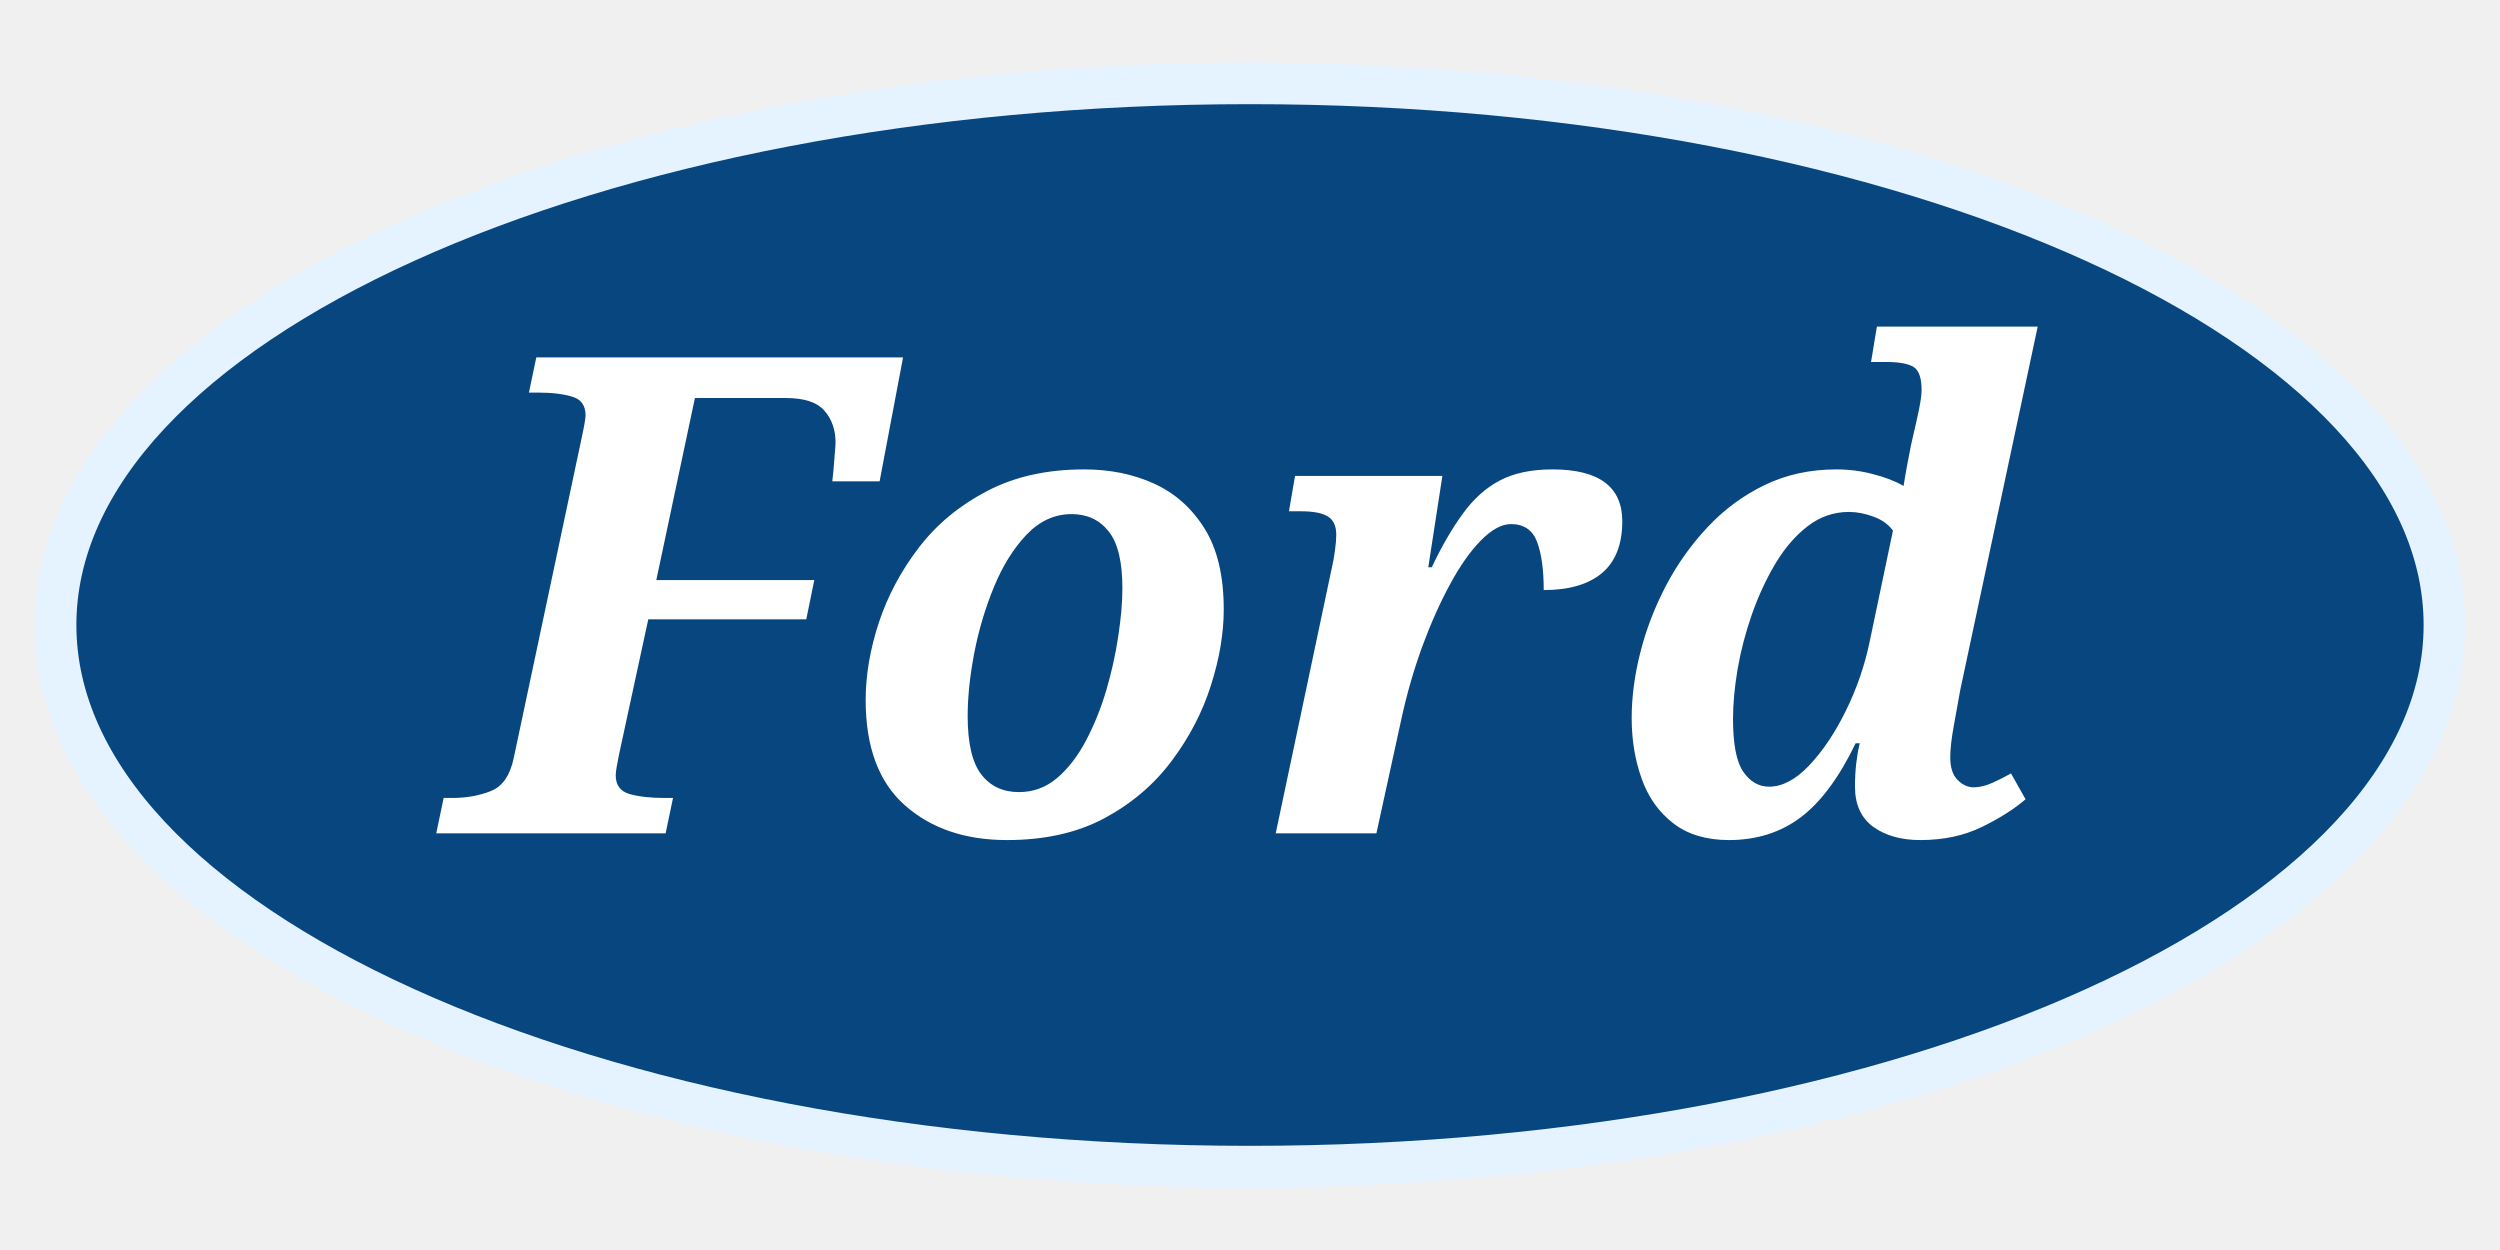
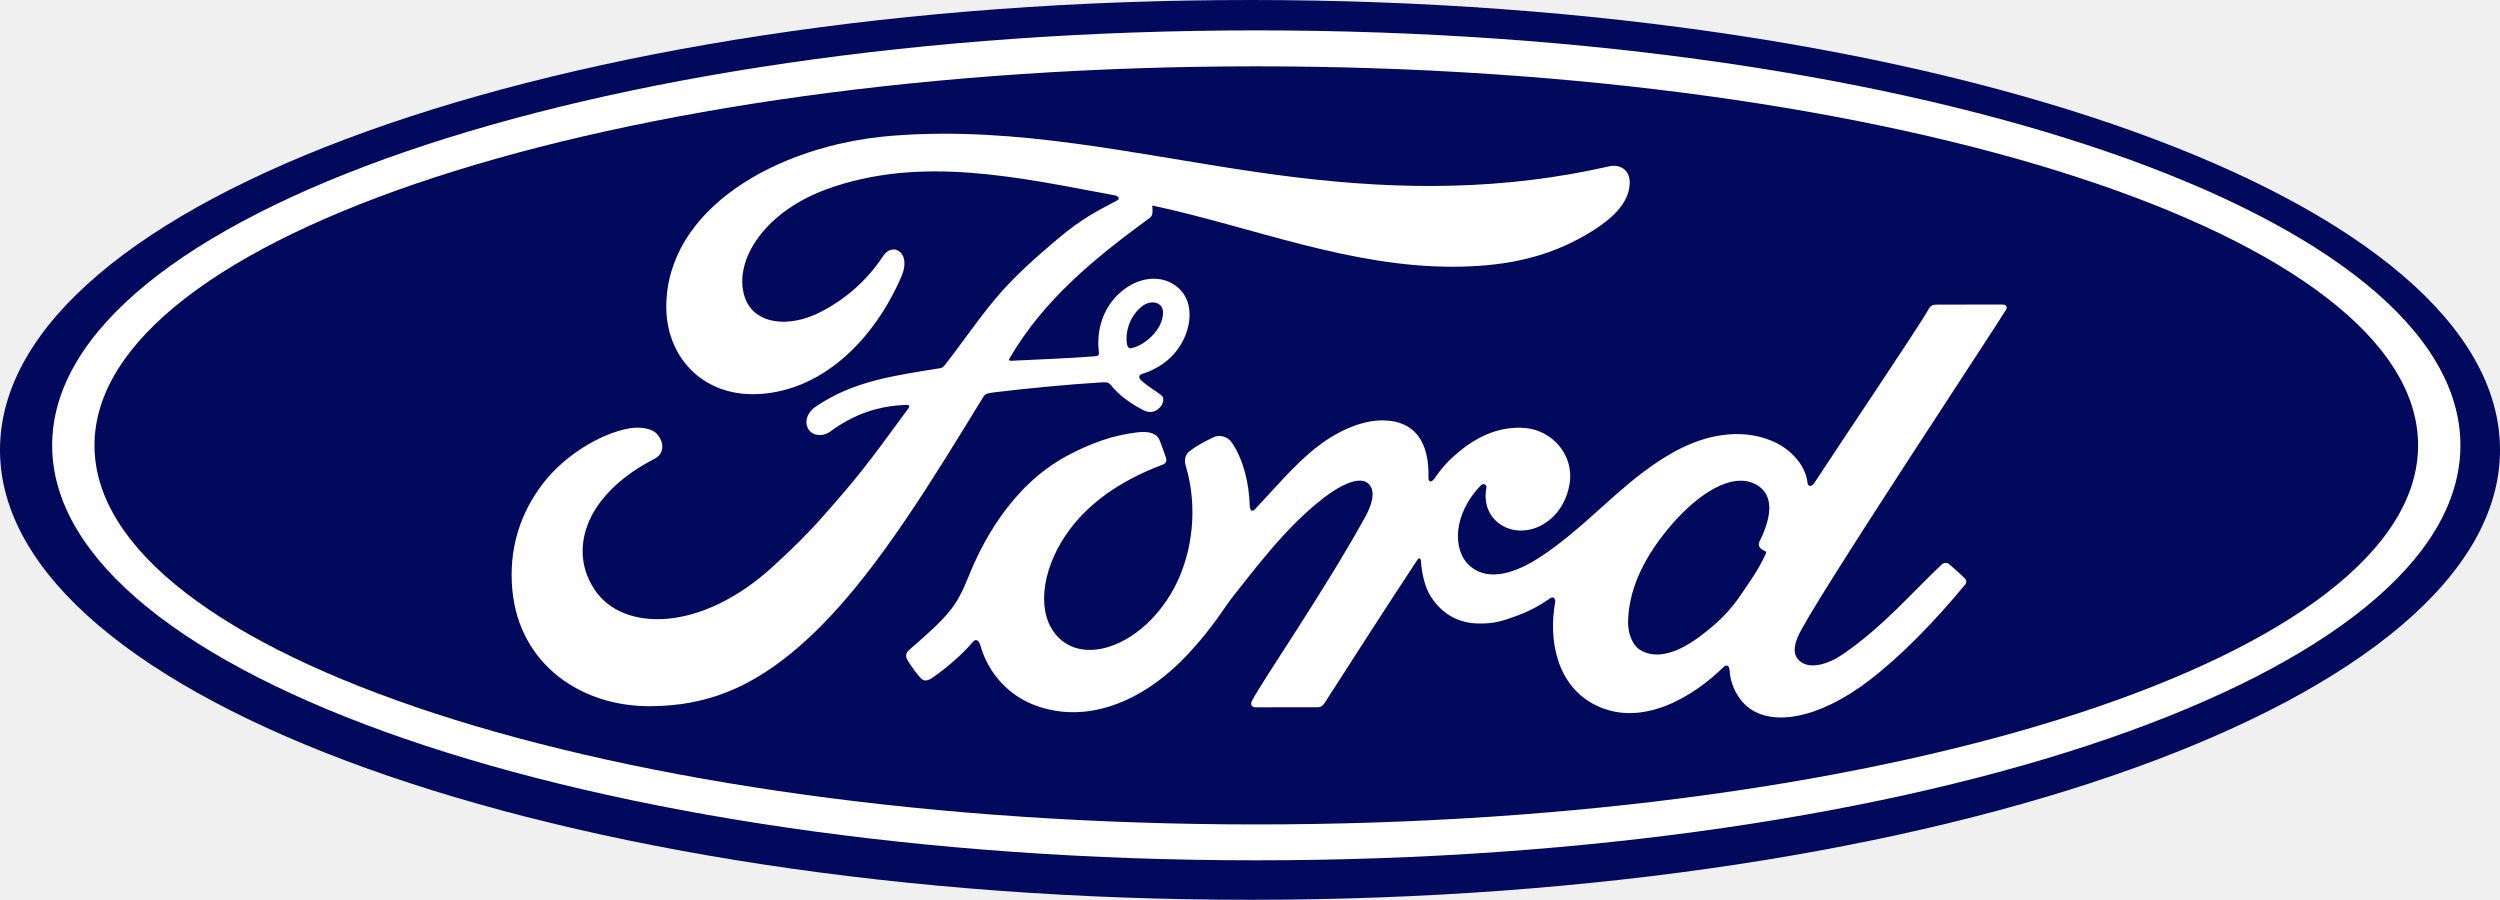
- <svg xmlns="http://www.w3.org/2000/svg" viewBox="0 0 180 90" role="img" aria-label="Ford">
-   <ellipse cx="90" cy="45" rx="86" ry="39" fill="#07467f" stroke="#e5f2ff" stroke-width="3" />
-   <text x="90" y="60" text-anchor="middle" fill="white" font-family="Georgia, serif" font-style="italic" font-weight="bold" font-size="48">Ford</text>
+ <svg xmlns="http://www.w3.org/2000/svg" width="1000" height="359.914" version="1.1" viewBox="0 0 264.583 95.227" id="svg16">
+   <defs id="defs20" />
+   <g id="g2317">
+     <path d="M 132.292,0 C 59.2,0 -1.9786051e-4,21.282 -1.9786051e-4,47.615 c 0,26.324 59.204,47.613 132.292,47.613 73.097,0 132.292,-21.289 132.292,-47.613 C 264.584,21.281 205.39,0 132.292,0 Z" fill="#064a93" id="path2" style="fill:#00095b;fill-opacity:1;stroke-width:1" />
+     <path d="m 132.962,91.051 c -70.385,0 -127.442,-19.661 -127.442,-43.917 0,-24.258 57.058,-43.919 127.442,-43.919 70.378,0 127.432,19.659 127.432,43.919 0,24.254 -57.056,43.917 -127.432,43.917 z m 0,-84.03 c -67.912,0 -122.962,17.956 -122.962,40.114 0,22.158 55.048,40.117 122.962,40.117 67.911,0 122.952,-17.959 122.952,-40.117 0,-22.157 -55.045,-40.114 -122.952,-40.114 z" id="path6" style="fill:#ffffff;stroke-width:1" />
+     <path id="path8" style="fill:#ffffff;stroke-width:1" d="m 99.718,14.153 c -1.809,0.006 -3.626,0.076 -5.457,0.226 -12.155,1.013 -23.725,7.789 -23.746,18.077 -0.013,5.217 3.733,9.444 9.537,9.258 6.82,-0.229 12.419,-5.639 15.35,-12.46 1.112,-2.588 -0.948,-3.663 -1.928,-2.173 a 17.298,17.298 0 0 1 -6.882,6.062 c -3.209,1.556 -6.639,1.136 -7.679,-1.444 -1.462,-3.64 1.577,-9.087 8.512,-11.65 10.017,-3.672 20.498,-1.243 30.583,0.633 0.144,0 0.681,0.295 0.206,0.54 -1.806,0.975 -3.584,1.768 -6.354,4.128 -1.986,1.684 -4.586,3.926 -6.597,6.368 -1.996,2.407 -3.411,4.554 -5.283,6.934 -0.261,0.344 -0.582,0.328 -0.578,0.328 -4.563,0.763 -9.03,1.274 -13.12,4.09 -0.846,0.578 -1.213,1.604 -0.7,2.389 0.461,0.696 1.515,0.77 2.247,0.243 2.541,-1.882 5.157,-2.768 8.157,-2.85 0.131,0.008 0.194,0.029 0.231,0.109 0.023,0.045 0.009,0.14 -0.045,0.21 -4.494,6.173 -5.619,7.568 -9,11.395 -1.729,1.967 -3.43,3.627 -5.33,5.355 -7.676,7.061 -15.932,6.939 -18.894,2.512 -1.77,-2.657 -1.537,-5.446 -0.377,-7.76 1.428,-2.834 4.314,-4.911 6.714,-6.124 0.891,-0.45 1.147,-1.578 0.255,-2.606 -0.567,-0.67 -1.942,-0.789 -2.966,-0.603 -3.144,0.575 -6.859,2.928 -9.054,5.76 -2.474,3.178 -3.71,7.036 -3.295,11.366 0.745,7.813 7.242,12.326 14.618,12.274 5.869,-0.045 11.398,-1.806 18.05,-8.493 6.201,-6.236 11.851,-15.551 17.141,-24.189 0.166,-0.276 0.284,-0.424 1.088,-0.523 3.318,-0.411 8.217,-0.879 11.357,-1.059 0.698,-0.038 0.84,-0.03 1.12,0.315 0.818,1.022 2.047,1.889 3.031,2.417 0.48,0.258 0.708,0.387 1.085,0.393 0.465,0.01 0.827,-0.238 1.061,-0.5 0.333,-0.362 0.425,-0.835 0.245,-1.141 -0.188,-0.32 -2.378,-1.522 -2.443,-2.008 -0.048,-0.303 0.287,-0.376 0.287,-0.376 1.61,-0.5 3.285,-1.529 4.3,-3.454 0.997,-1.895 1.158,-4.424 -0.666,-5.83 -1.601,-1.235 -4.02,-1.04 -5.95,0.675 -1.888,1.665 -2.513,4.087 -2.258,6.21 0.046,0.368 0.027,0.492 -0.48,0.534 -2.902,0.23 -5.698,0.31 -8.808,0.473 -0.208,0.015 -0.274,-0.121 -0.153,-0.264 3.581,-6.16 8.928,-10.547 14.842,-14.867 0.392,-0.291 0.272,-0.844 0.256,-1.306 10.678,2.297 20.997,6.572 32.076,6.481 4.581,-0.037 8.967,-0.727 13.159,-3.004 3.687,-1.991 5.183,-3.833 5.293,-5.747 0.086,-1.323 -0.843,-2.159 -2.166,-1.874 -11.193,2.546 -21.871,2.518 -33.007,1.184 -12.719,-1.529 -24.924,-4.676 -37.584,-4.636 z m 22.343,17.853 c 0.262,0.014 0.506,0.101 0.704,0.269 0.59,0.499 0.311,1.744 -0.285,2.606 -0.651,0.951 -1.755,1.772 -2.762,1.972 -0.202,0.037 -0.377,-0.049 -0.46,-0.492 h -0.001 c -0.164,-1.173 0.222,-2.744 1.488,-3.851 0.396,-0.347 0.88,-0.527 1.316,-0.504 z m 89.855,0.225 c -2.035,0 -4.704,0.004 -6.825,0.004 -0.505,0 -0.766,0.061 -1.005,0.526 -0.782,1.485 -10.32,15.638 -12.096,18.388 -0.298,0.418 -0.664,0.36 -0.706,-0.117 -0.18,-1.632 -1.603,-3.508 -3.846,-4.406 -1.71,-0.687 -3.382,-0.811 -5.119,-0.583 -3.137,0.417 -5.932,2.057 -8.39,3.904 -3.703,2.789 -6.898,6.4 -11.023,9.07 -2.252,1.453 -5.335,2.72 -7.398,0.83 -1.867,-1.714 -1.657,-5.522 1.2,-8.466 0.301,-0.309 0.662,-0.051 0.605,0.226 -0.27,1.332 0.062,2.656 1.083,3.585 1.246,1.105 3.03,1.231 4.556,0.493 1.802,-0.883 2.86,-2.59 3.17,-4.528 0.477,-3.005 -1.86,-5.656 -4.782,-5.868 -2.375,-0.165 -4.652,0.653 -6.87,2.467 -1.113,0.913 -1.746,1.589 -2.707,2.943 -0.235,0.334 -0.595,0.368 -0.583,-0.125 0.111,-3.847 -1.497,-6.012 -4.71,-6.083 -2.492,-0.058 -5.157,1.28 -7.233,2.92 -2.276,1.81 -4.266,4.208 -6.399,6.462 -0.265,0.278 -0.497,0.265 -0.571,-0.274 -0.065,-2.549 -0.712,-5.018 -1.904,-6.771 -0.421,-0.61 -1.308,-0.912 -2.054,-0.5 -0.344,0.187 -1.543,0.732 -2.414,1.427 -0.433,0.353 -0.6,0.864 -0.41,1.519 1.15,3.807 0.897,8.137 -0.663,11.795 -1.433,3.348 -4.218,6.37 -7.49,7.392 -2.156,0.677 -4.398,0.346 -5.785,-1.547 -1.905,-2.612 -1.135,-7.154 1.703,-10.927 2.507,-3.32 6.13,-5.43 9.747,-6.789 0.426,-0.162 0.513,-0.432 0.393,-0.79 -0.197,-0.59 -0.51,-1.391 -0.639,-1.758 -0.331,-0.873 -1.26,-1.016 -2.393,-0.893 -2.627,0.303 -4.996,1.194 -7.337,2.435 -6.13,3.25 -9.202,9.54 -10.55,12.906 -0.648,1.615 -1.203,2.625 -1.92,3.519 -0.966,1.203 -2.179,2.297 -4.397,4.226 -0.2,0.177 -0.35,0.546 -0.182,0.888 0.227,0.465 1.38,2.077 1.706,2.221 0.361,0.176 0.78,-0.07 0.948,-0.19 1.552,-1.041 3.409,-2.692 4.318,-3.812 0.318,-0.383 0.646,-0.222 0.815,0.36 0.848,2.996 3.069,5.442 6.14,6.465 5.62,1.877 11.45,-0.84 15.85,-5.569 2.796,-3.005 3.805,-4.938 4.877,-6.252 1.816,-2.229 5.4,-7.215 9.667,-10.416 1.565,-1.18 3.418,-2.08 4.35,-1.483 0.747,0.48 0.988,1.595 -0.212,3.755 -4.35,7.867 -10.754,17.11 -11.928,19.353 -0.214,0.389 -0.027,0.694 0.384,0.694 2.277,-0.01 4.535,-0.005 6.602,-0.005 0.343,-0.016 0.498,-0.171 0.67,-0.412 3.339,-5.175 6.482,-10.103 9.85,-15.196 0.19,-0.3 0.363,-0.067 0.37,0.064 0.07,1.181 0.363,2.798 1.071,3.86 1.274,1.962 3.078,2.805 5.08,2.818 1.592,0.018 2.397,-0.222 4.114,-0.857 a 14.475,14.475 0 0 0 3.38,-1.796 c 0.503,-0.345 0.591,0.233 0.578,0.322 -0.772,4.109 0.182,8.977 4.306,10.996 4.936,2.41 10.358,-0.977 13.478,-4.034 0.305,-0.295 0.634,-0.264 0.665,0.37 0.066,1.168 0.598,2.553 1.574,3.523 2.614,2.598 7.89,1.569 13.185,-2.49 3.4,-2.597 6.957,-6.268 10.17,-10.155 0.119,-0.15 0.208,-0.393 -0.022,-0.637 -0.49,-0.507 -1.198,-1.087 -1.683,-1.534 -0.221,-0.186 -0.546,-0.133 -0.733,0.008 -3.293,3.101 -6.257,6.638 -10.543,9.563 -1.445,0.998 -3.747,1.804 -4.782,0.418 -0.403,-0.538 -0.357,-1.283 0.04,-2.26 1.251,-3.086 21.03,-32.904 22.056,-34.66 l 0.002,-0.002 c 0.176,-0.306 -0.01,-0.53 -0.4,-0.53 z m -27.715,18.642 c 0.518,-0.004 1.003,0.094 1.444,0.304 2.436,1.151 1.658,3.944 0.569,6.137 a 0.587,0.587 0 0 0 -0.044,0.452 c 0.04,0.228 0.34,0.449 0.635,0.554 0.103,0.038 0.161,0.112 0.044,0.352 -0.842,1.785 -1.614,2.814 -2.669,4.364 -0.968,1.433 -2.06,2.55 -3.384,3.626 -1.995,1.635 -4.765,3.414 -7.055,2.218 -1.018,-0.524 -1.457,-1.933 -1.437,-3.074 0.053,-3.21 1.49,-6.504 4.152,-9.742 2.637,-3.214 5.501,-5.172 7.745,-5.191 z" />
+   </g>
</svg>
